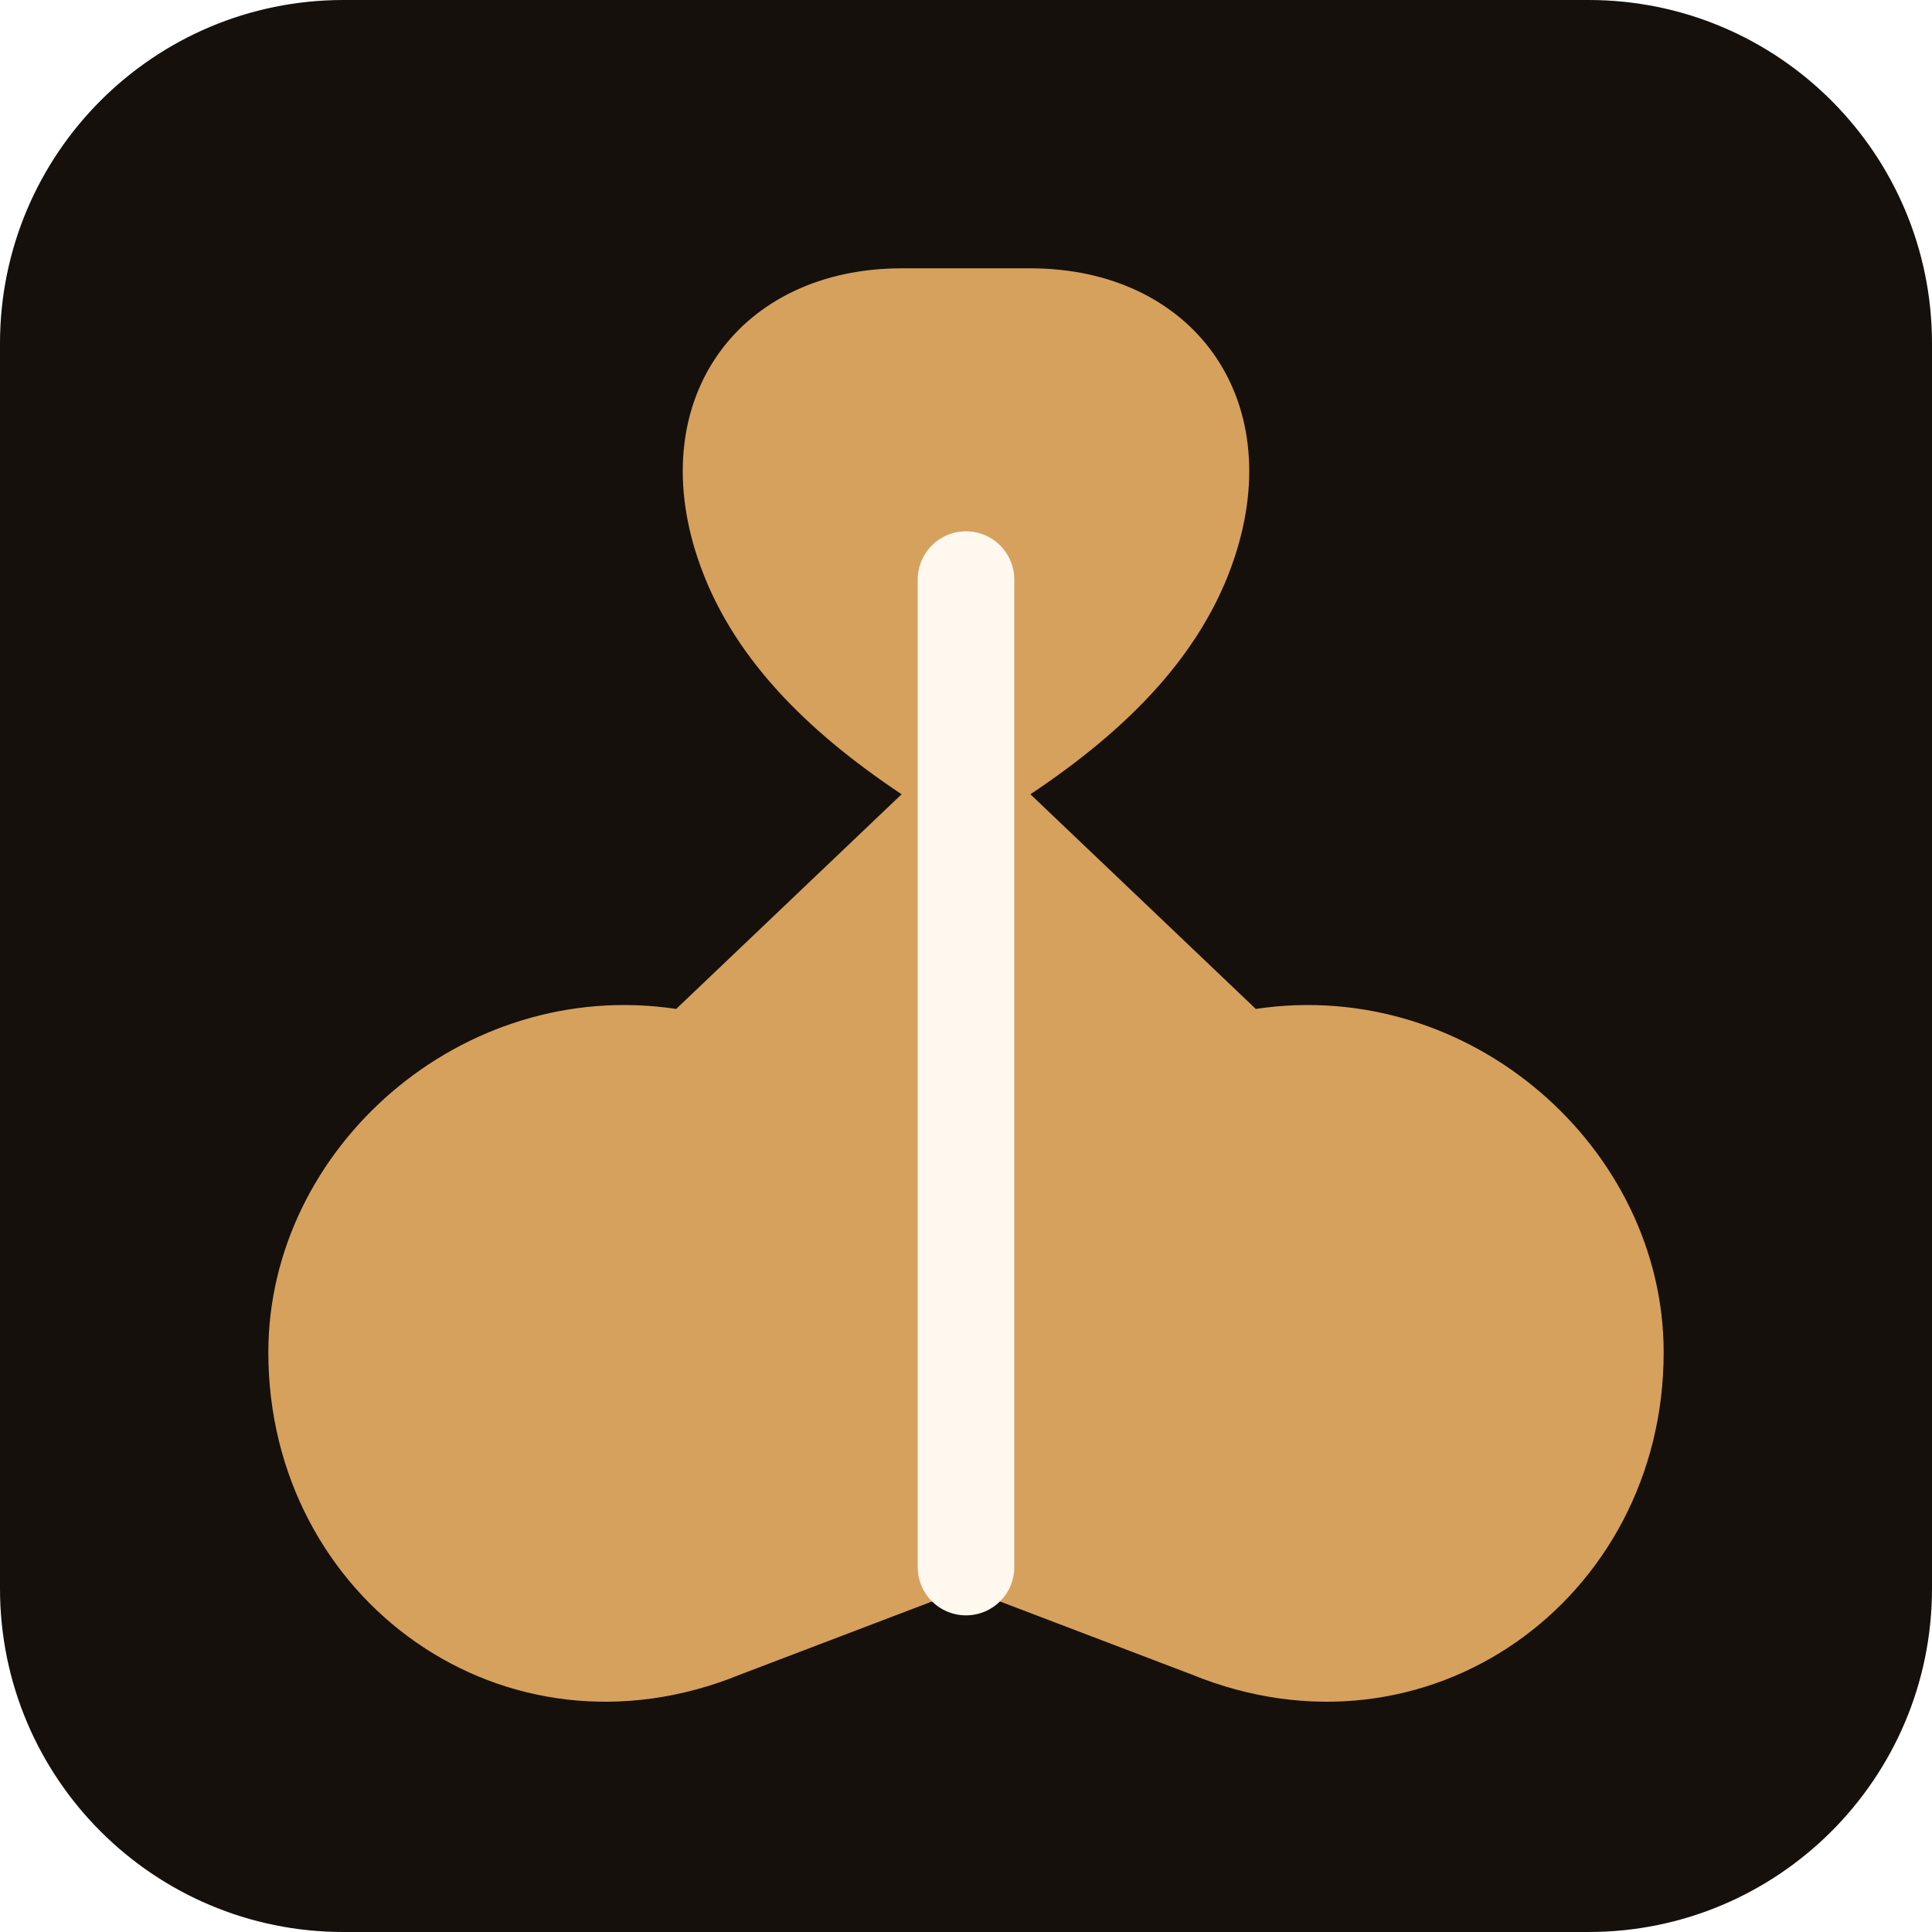
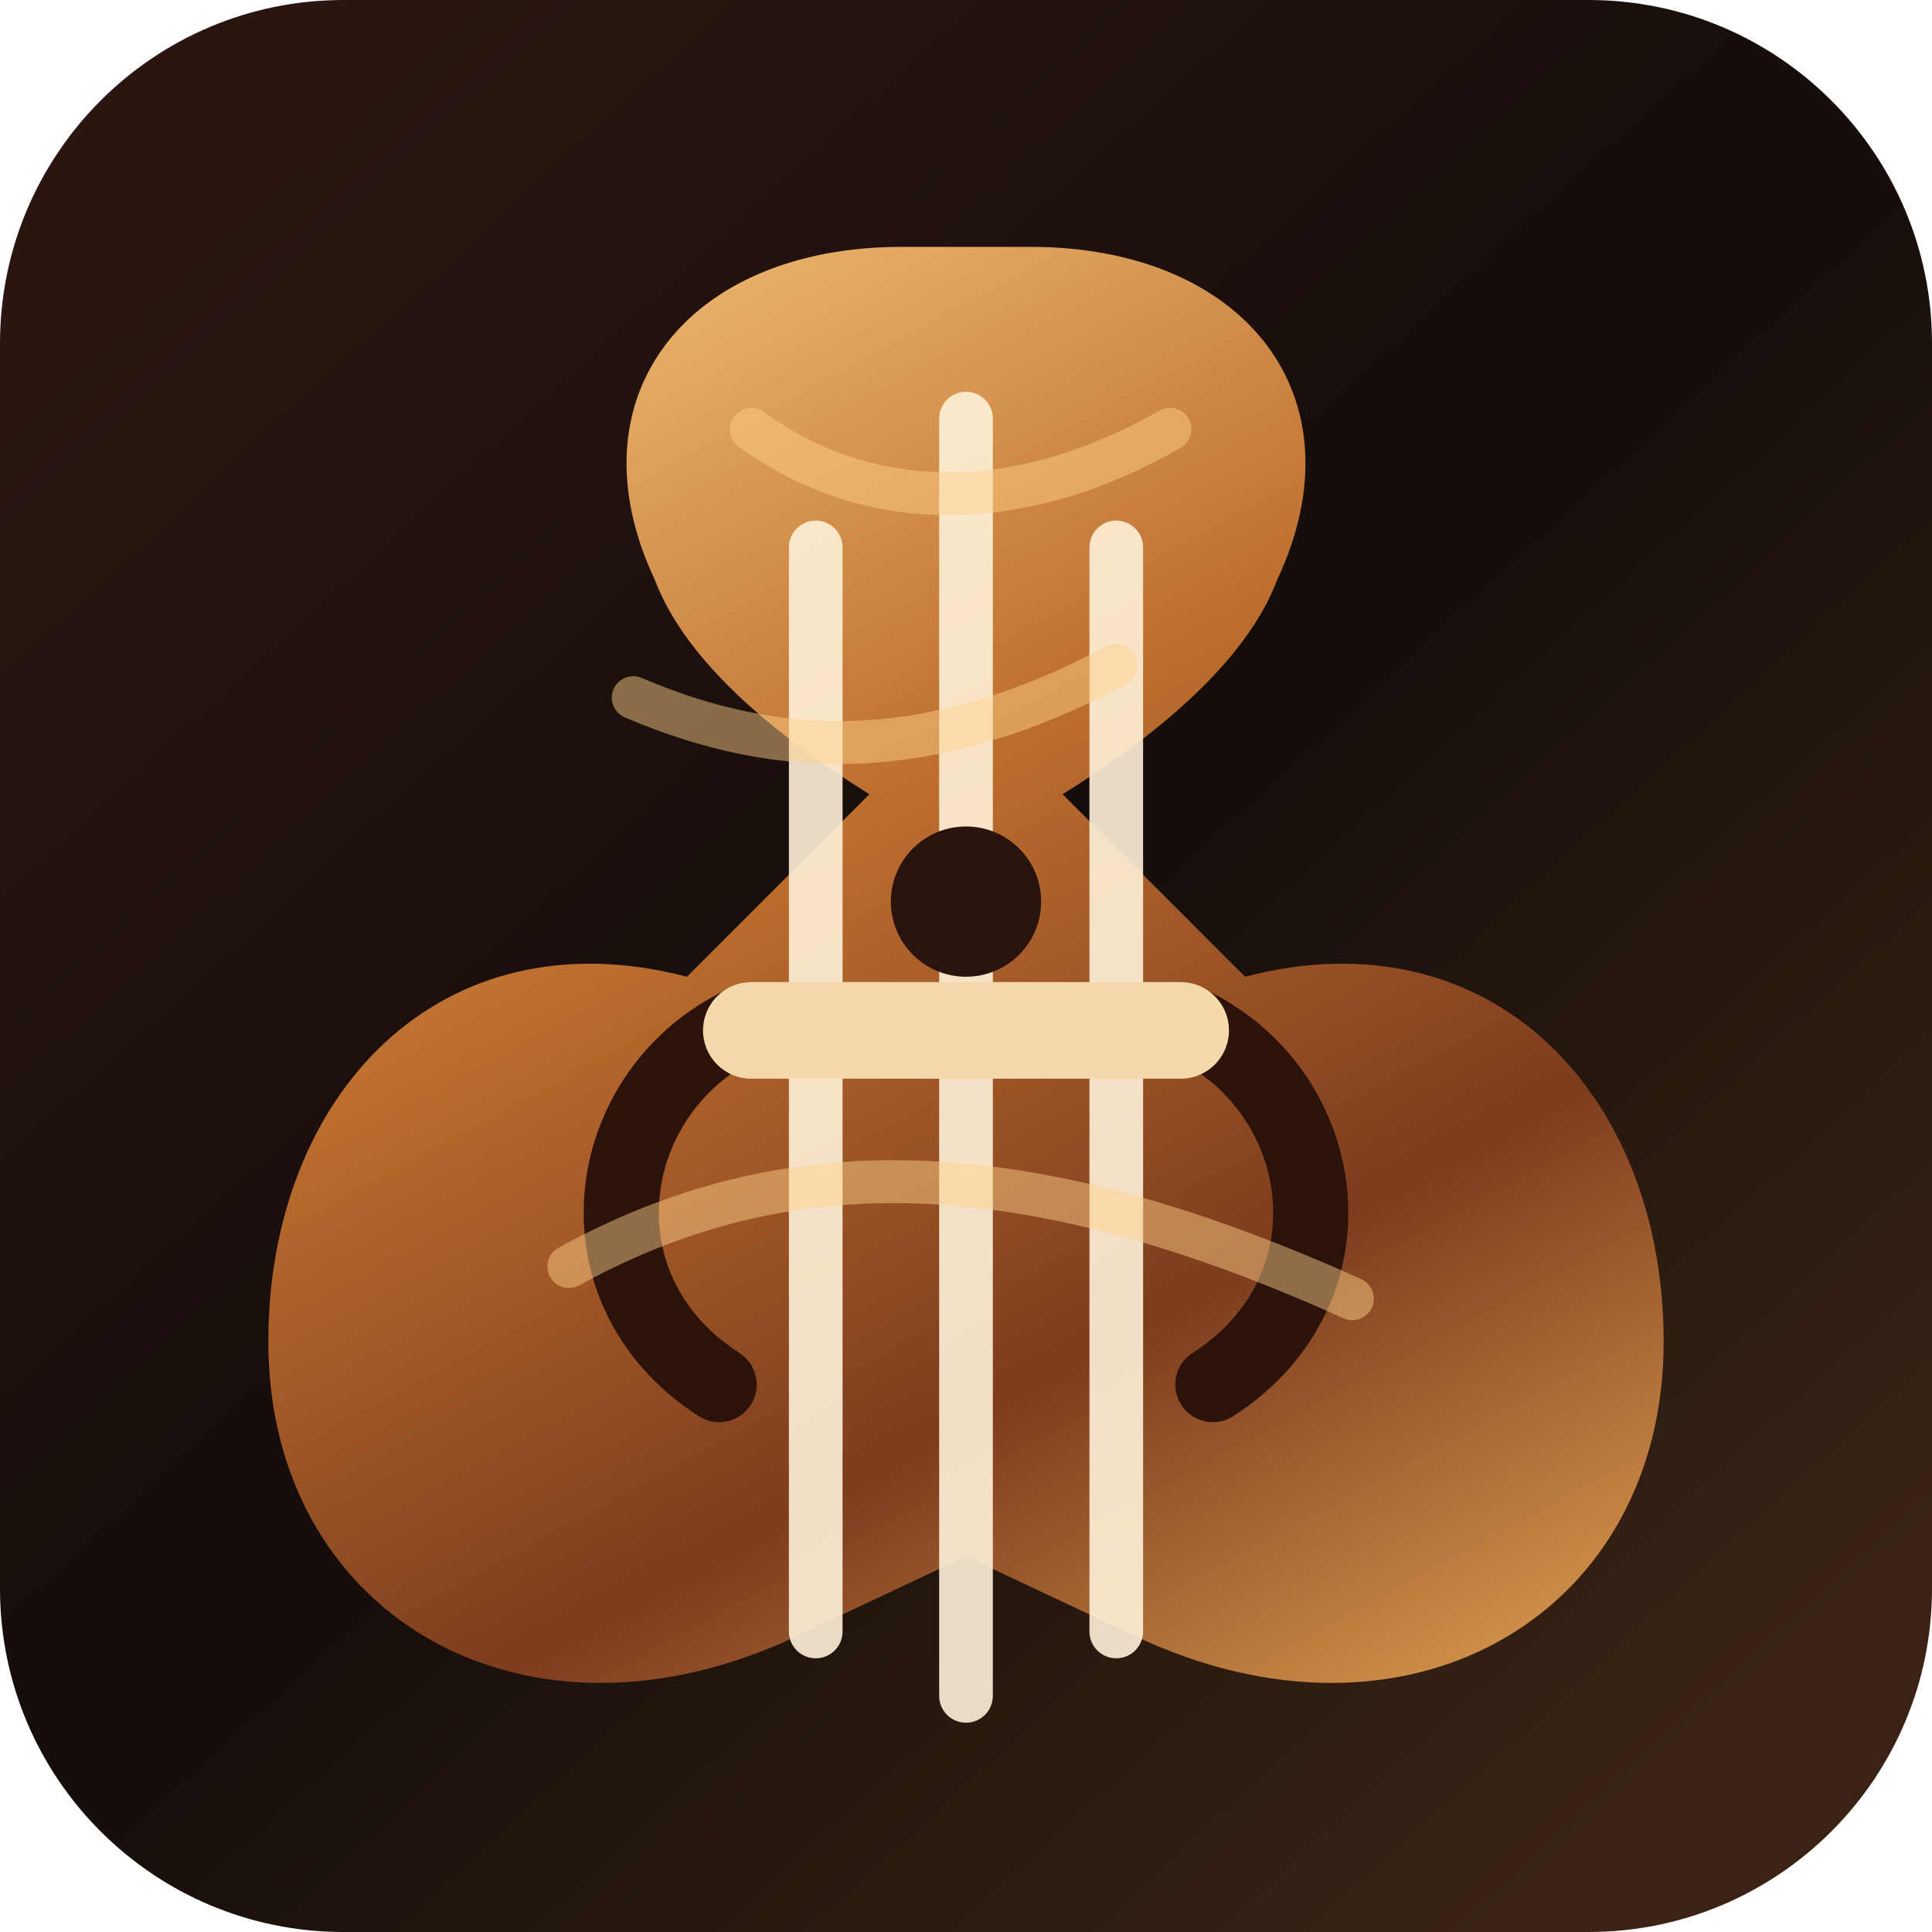
<svg xmlns="http://www.w3.org/2000/svg" viewBox="0 0 180 180">
-   <rect width="180" height="180" rx="32" fill="#16100d" />
-   <path d="M96 25c15 0 24 12 19 27-3 9-10 16-19 22l21 20c20-3 38 13 38 32 0 23-22 39-44 30l-21-8-21 8c-22 9-44-7-44-30 0-19 18-35 38-32l21-20c-9-6-16-13-19-22-5-15 4-27 19-27h12Z" fill="#d6a15d" />
-   <path d="M90 54v92" stroke="#fff8ee" stroke-width="9" stroke-linecap="round" />
+   <defs>
+     <linearGradient id="bg" x1="23" y1="17" x2="157" y2="163" gradientUnits="userSpaceOnUse">
+       <stop stop-color="#2a1510" />
+       <stop offset=".5" stop-color="#140d0a" />
+       <stop offset="1" stop-color="#3a2314" />
+     </linearGradient>
+     <linearGradient id="varnish" x1="51" y1="23" x2="127" y2="163" gradientUnits="userSpaceOnUse">
+       <stop stop-color="#f0bd73" />
+       <stop offset=".38" stop-color="#bd6e2f" />
+       <stop offset=".72" stop-color="#7d3c1d" />
+       <stop offset="1" stop-color="#d3924a" />
+     </linearGradient>
+   </defs>
+   <rect width="180" height="180" rx="32" fill="url(#bg)" />
+   <path d="M96 23c20 0 31 14 23 31-3 8-12 15-20 20l17 17c23-6 39 11 39 34 0 25-23 39-48 28l-17-8-17 8c-25 11-48-3-48-28 0-23 16-40 39-34l17-17c-8-5-17-12-20-20-8-17 3-31 23-31h12Z" fill="url(#varnish)" />
+   <path d="M90 39v119M76 51v101M104 51v101" stroke="#fff1d8" stroke-width="5" stroke-linecap="round" opacity=".9" />
+   <path d="M70 95c-14 6-17 25-3 34M110 95c14 6 17 25 3 34" fill="none" stroke="#2b120b" stroke-width="7" stroke-linecap="round" />
+   <path d="M59 65c14 6 28 6 45-3M53 118c20-11 42-11 73 3M70 40c11 8 25 8 39 0" fill="none" stroke="#ffd189" stroke-width="4" stroke-linecap="round" opacity=".48" />
+   <path d="M70 96h40" stroke="#f6d9aa" stroke-width="9" stroke-linecap="round" />
+   <circle cx="90" cy="84" r="7" fill="#2a130d" />
</svg>
